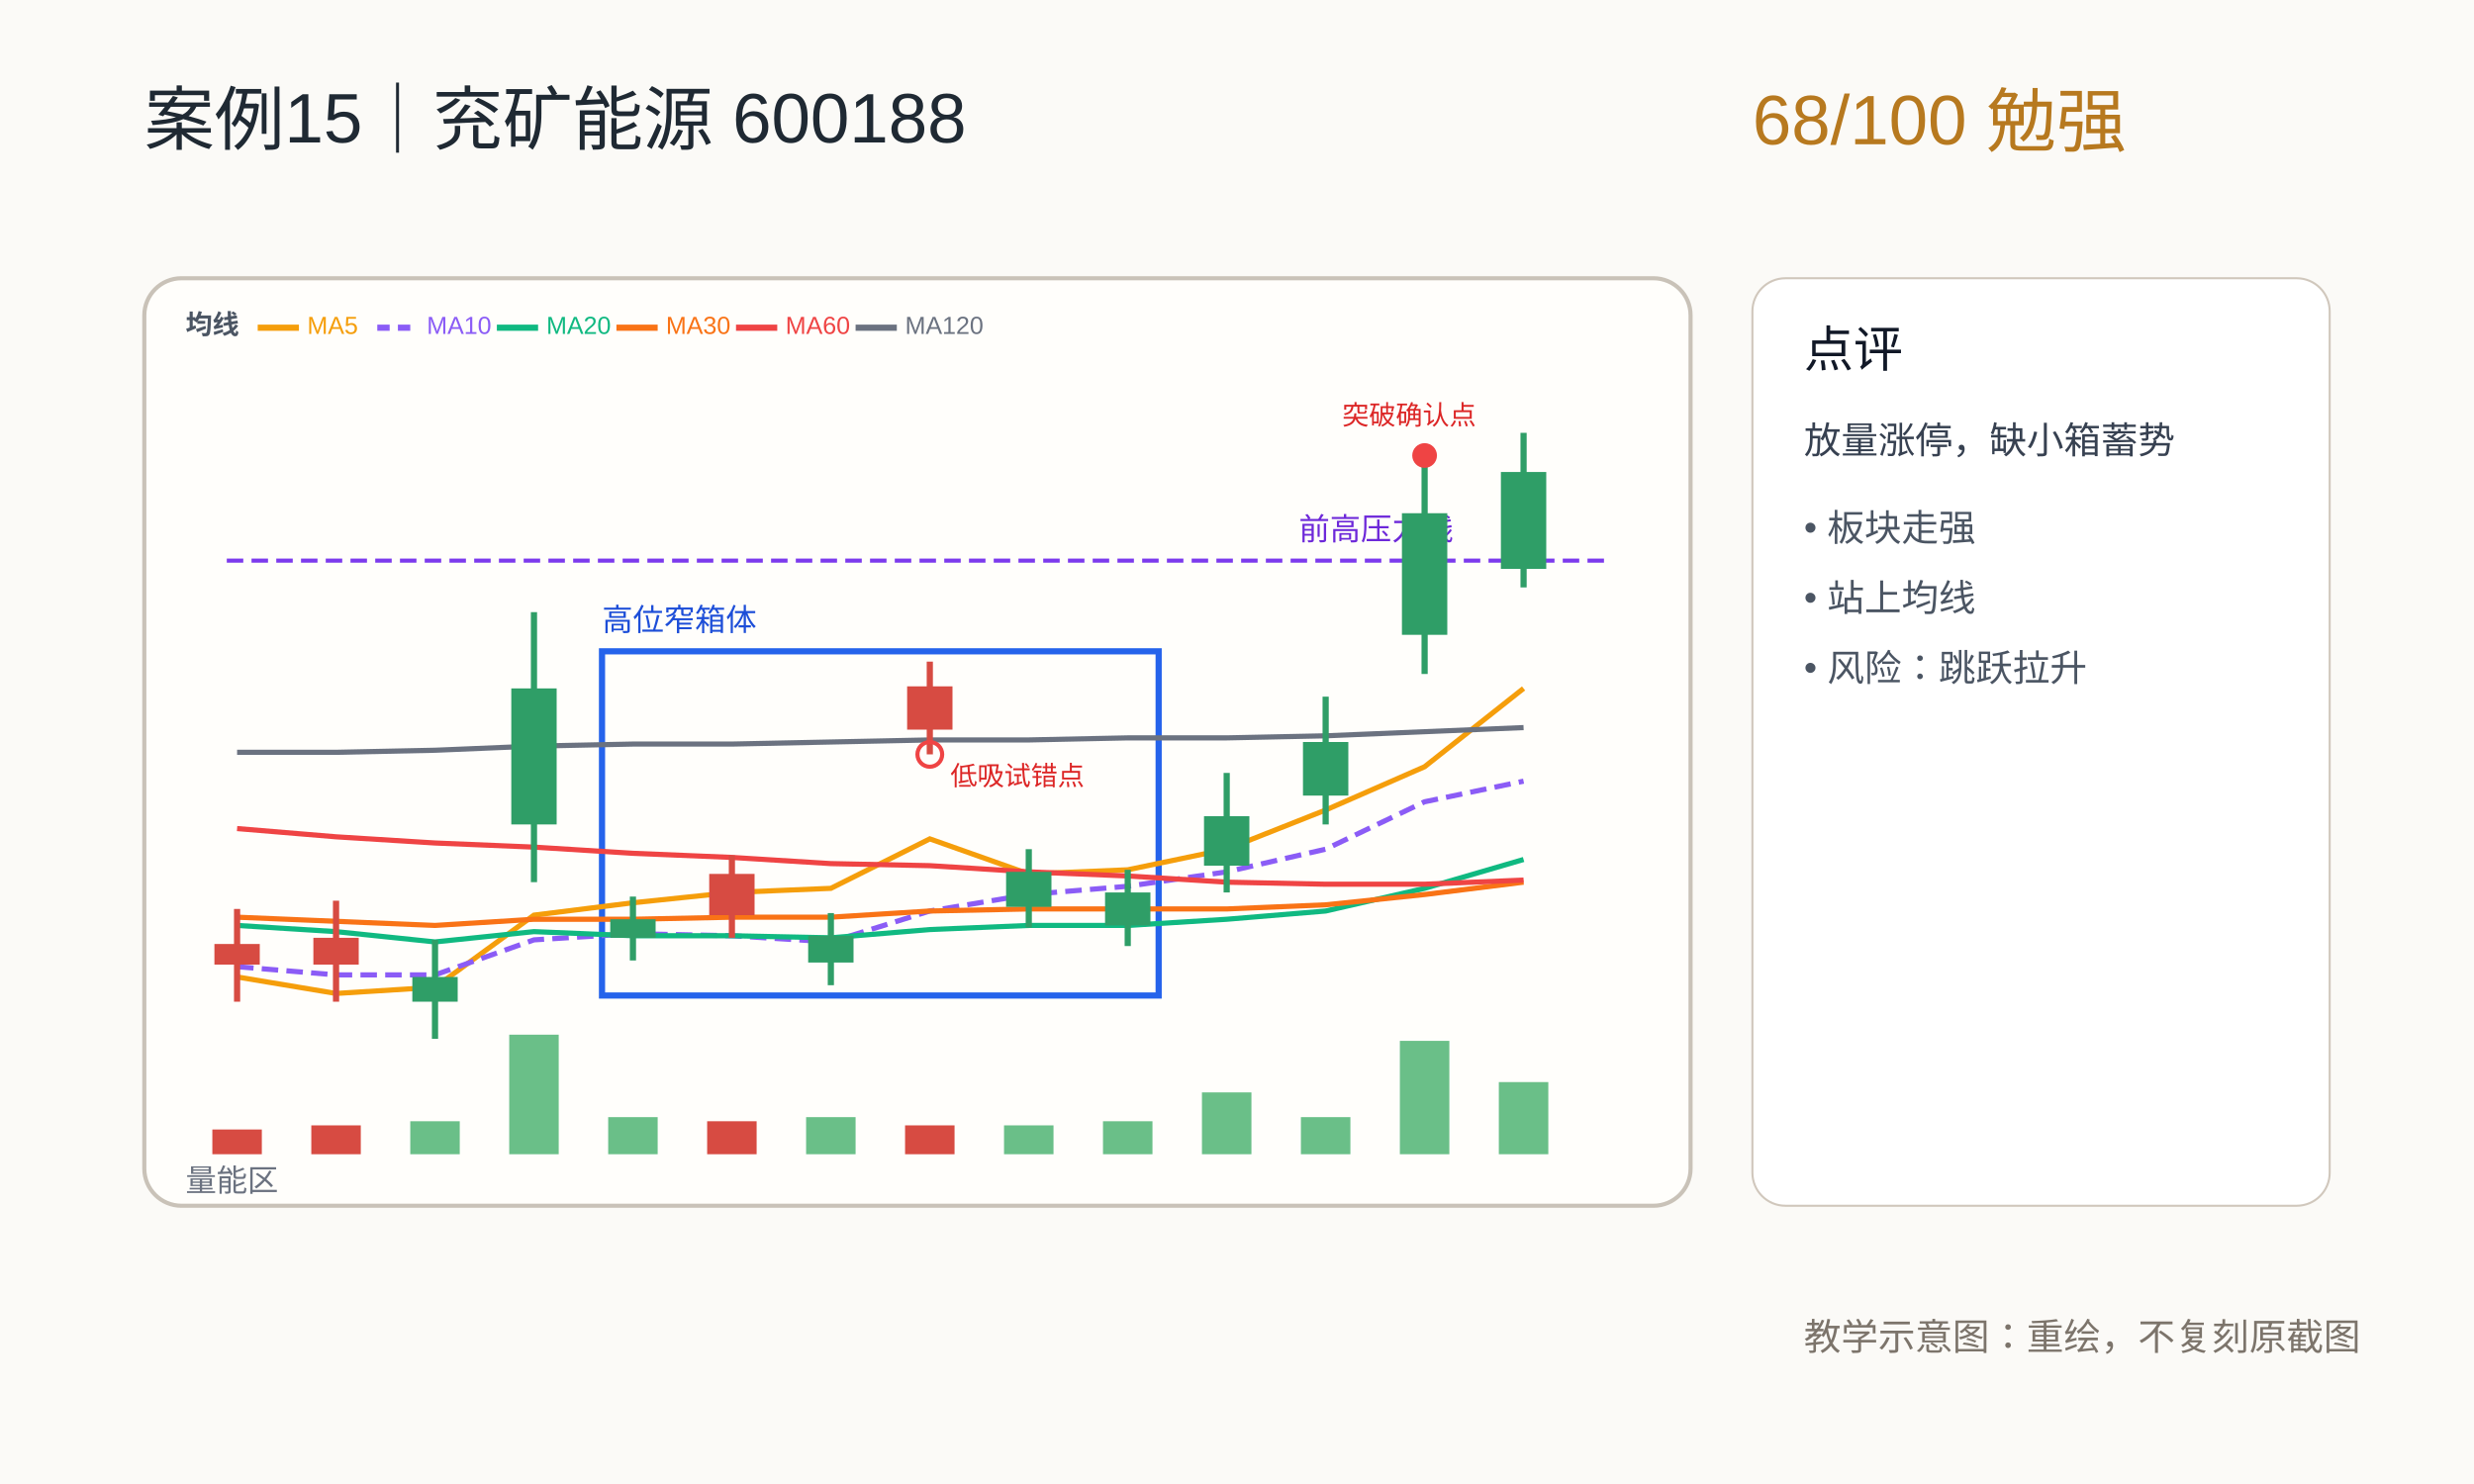
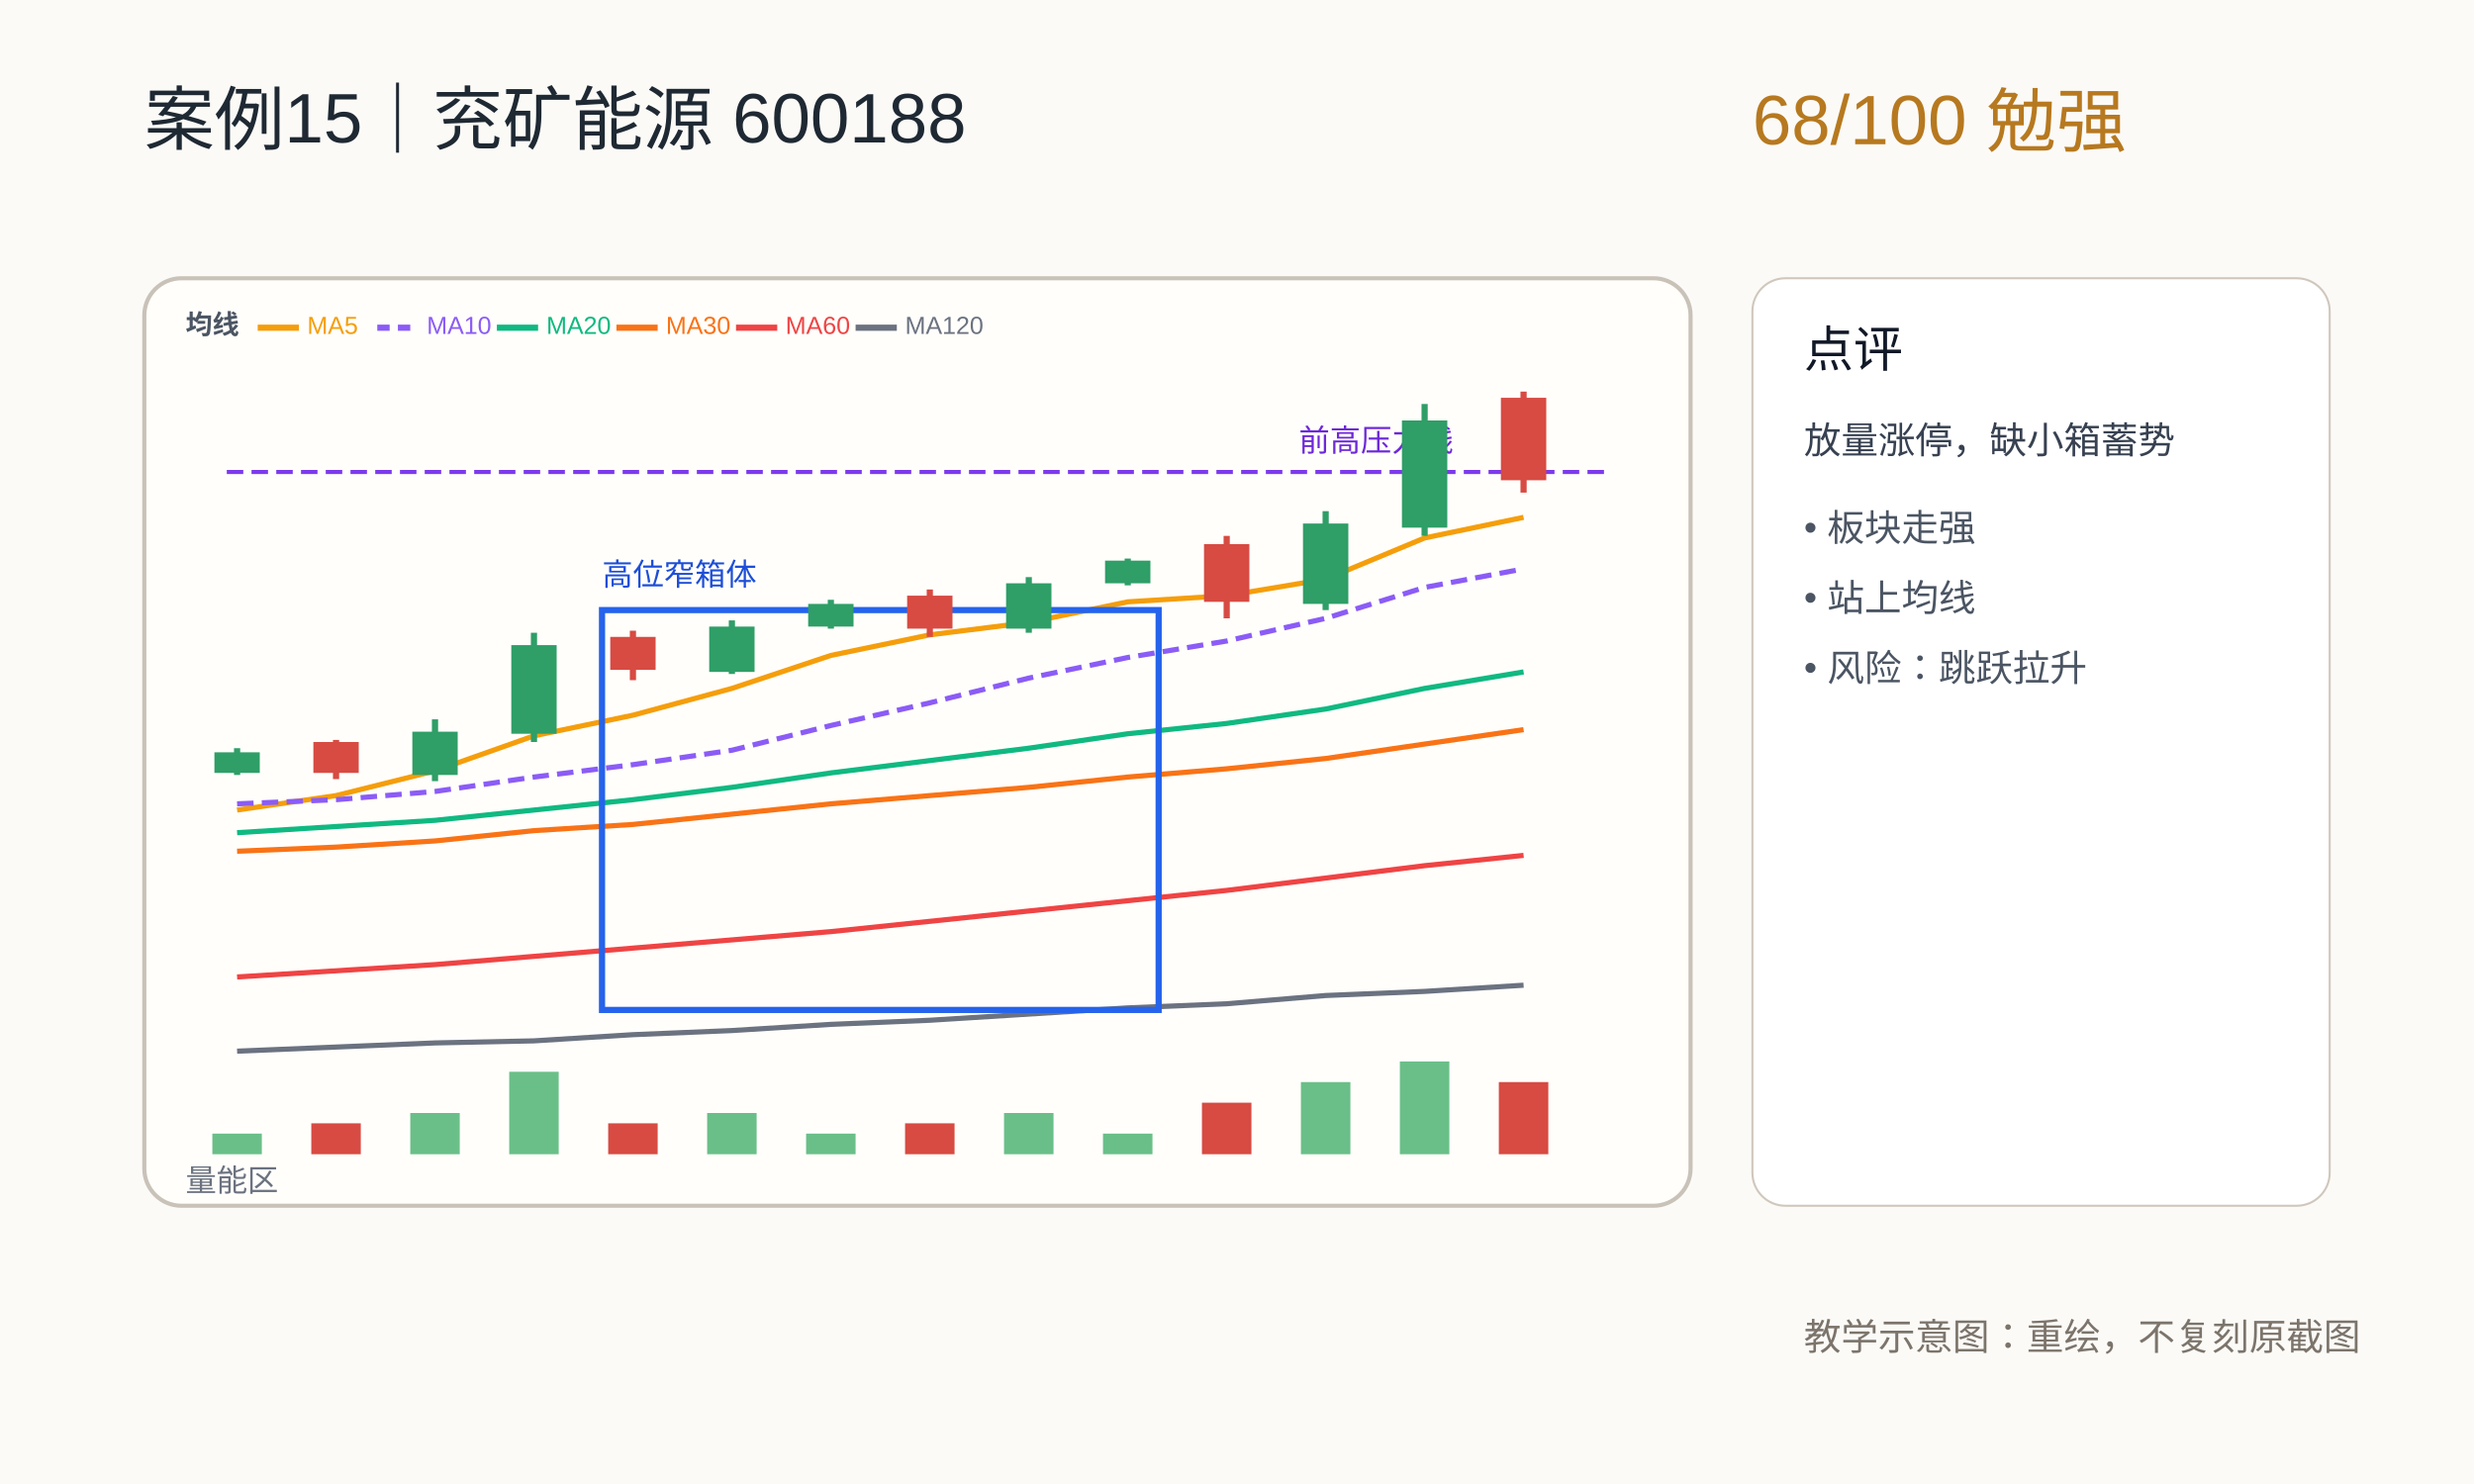
<svg xmlns="http://www.w3.org/2000/svg" width="1200" height="720" viewBox="0 0 1200 720">
  <rect width="1200" height="720" fill="#fbfaf7" />
  <rect x="70" y="135" width="750" height="450" rx="18" fill="#fffefb" stroke="#c9c2b8" stroke-width="2" />
  <text x="70" y="70" font-size="34" font-family="PingFang SC, Arial" fill="#1f2933">案例15｜兖矿能源 600188</text>
  <text x="850" y="70" font-size="34" font-family="PingFang SC, Arial" fill="#b7791f">68/100  勉强</text>
  <text x="90" y="162" font-size="13" font-family="PingFang SC, Arial" fill="#4b5563" font-weight="bold">均线</text>
  <line x1="125" y1="159" x2="145" y2="159" stroke="#f59e0b" stroke-width="3" />
  <text x="149" y="162" font-size="12" font-family="PingFang SC, Arial" fill="#f59e0b">MA5</text>
  <line x1="183" y1="159" x2="203" y2="159" stroke="#8b5cf6" stroke-width="3" stroke-dasharray="6,4" />
  <text x="207" y="162" font-size="12" font-family="PingFang SC, Arial" fill="#8b5cf6">MA10</text>
  <line x1="241" y1="159" x2="261" y2="159" stroke="#10b981" stroke-width="3" />
  <text x="265" y="162" font-size="12" font-family="PingFang SC, Arial" fill="#10b981">MA20</text>
  <line x1="299" y1="159" x2="319" y2="159" stroke="#f97316" stroke-width="3" />
  <text x="323" y="162" font-size="12" font-family="PingFang SC, Arial" fill="#f97316">MA30</text>
  <line x1="357" y1="159" x2="377" y2="159" stroke="#ef4444" stroke-width="3" />
  <text x="381" y="162" font-size="12" font-family="PingFang SC, Arial" fill="#ef4444">MA60</text>
  <line x1="415" y1="159" x2="435" y2="159" stroke="#6b7280" stroke-width="3" />
  <text x="439" y="162" font-size="12" font-family="PingFang SC, Arial" fill="#6b7280">MA120</text>
-   <line x1="110" y1="272" x2="780" y2="272" stroke="#7c3aed" stroke-width="2" stroke-dasharray="8,4" />
-   <text x="630" y="262" font-size="15" font-family="PingFang SC, Arial" fill="#6d28d9">前高压力线</text>
-   <rect x="292" y="316" width="270" height="167" fill="none" stroke="#2563eb" stroke-width="3" />
-   <text x="292" y="306" font-size="15" font-family="PingFang SC, Arial" fill="#1d4ed8">高位窄箱体</text>
-   <polyline points="115,474 163,482 211,479 259,444 307,438 355,433 403,431 451,407 499,424 547,422 595,412 643,393 691,372 739,334" fill="none" stroke="#f59e0b" stroke-width="2.5" />
-   <polyline points="115,469 163,473 211,473 259,456 307,453 355,454 403,457 451,442 499,434 547,430 595,423 643,412 691,389 739,379" fill="none" stroke="#8b5cf6" stroke-width="2.5" stroke-dasharray="8,4" />
-   <polyline points="115,449 163,452 211,457 259,452 307,454 355,454 403,455 451,451 499,449 547,449 595,446 643,442 691,431 739,417" fill="none" stroke="#10b981" stroke-width="2.5" />
-   <polyline points="115,445 163,447 211,449 259,446 307,446 355,445 403,445 451,442 499,441 547,441 595,441 643,439 691,434 739,428" fill="none" stroke="#f97316" stroke-width="2.5" />
-   <polyline points="115,402 163,406 211,409 259,411 307,414 355,416 403,419 451,420 499,423 547,425 595,428 643,429 691,429 739,427" fill="none" stroke="#ef4444" stroke-width="2.5" />
-   <polyline points="115,365 163,365 211,364 259,362 307,361 355,361 403,360 451,359 499,359 547,358 595,358 643,357 691,355 739,353" fill="none" stroke="#6b7280" stroke-width="2.5" />
-   <line x1="115" y1="441" x2="115" y2="486" stroke="#d74b42" stroke-width="3" />
-   <rect x="104" y="458" width="22" height="10" fill="#d74b42" />
-   <line x1="163" y1="437" x2="163" y2="486" stroke="#d74b42" stroke-width="3" />
-   <rect x="152" y="455" width="22" height="13" fill="#d74b42" />
-   <line x1="211" y1="456" x2="211" y2="504" stroke="#2f9e67" stroke-width="3" />
-   <rect x="200" y="474" width="22" height="12" fill="#2f9e67" />
-   <line x1="259" y1="297" x2="259" y2="428" stroke="#2f9e67" stroke-width="3" />
-   <rect x="248" y="334" width="22" height="66" fill="#2f9e67" />
-   <line x1="307" y1="435" x2="307" y2="466" stroke="#2f9e67" stroke-width="3" />
-   <rect x="296" y="446" width="22" height="9" fill="#2f9e67" />
-   <line x1="355" y1="415" x2="355" y2="455" stroke="#d74b42" stroke-width="3" />
-   <rect x="344" y="424" width="22" height="20" fill="#d74b42" />
-   <line x1="403" y1="443" x2="403" y2="478" stroke="#2f9e67" stroke-width="3" />
-   <rect x="392" y="454" width="22" height="13" fill="#2f9e67" />
-   <line x1="451" y1="321" x2="451" y2="366" stroke="#d74b42" stroke-width="3" />
-   <rect x="440" y="333" width="22" height="21" fill="#d74b42" />
-   <line x1="499" y1="412" x2="499" y2="450" stroke="#2f9e67" stroke-width="3" />
-   <rect x="488" y="423" width="22" height="17" fill="#2f9e67" />
-   <line x1="547" y1="422" x2="547" y2="459" stroke="#2f9e67" stroke-width="3" />
-   <rect x="536" y="433" width="22" height="16" fill="#2f9e67" />
-   <line x1="595" y1="375" x2="595" y2="433" stroke="#2f9e67" stroke-width="3" />
-   <rect x="584" y="396" width="22" height="24" fill="#2f9e67" />
-   <line x1="643" y1="338" x2="643" y2="400" stroke="#2f9e67" stroke-width="3" />
-   <rect x="632" y="360" width="22" height="26" fill="#2f9e67" />
-   <line x1="691" y1="221" x2="691" y2="327" stroke="#2f9e67" stroke-width="3" />
-   <rect x="680" y="249" width="22" height="59" fill="#2f9e67" />
-   <line x1="739" y1="210" x2="739" y2="285" stroke="#2f9e67" stroke-width="3" />
-   <rect x="728" y="229" width="22" height="47" fill="#2f9e67" />
-   <rect x="103" y="548" width="24" height="12" fill="#d74b42" />
-   <rect x="151" y="546" width="24" height="14" fill="#d74b42" />
-   <rect x="199" y="544" width="24" height="16" fill="#6abf88" />
-   <rect x="247" y="502" width="24" height="58" fill="#6abf88" />
-   <rect x="295" y="542" width="24" height="18" fill="#6abf88" />
-   <rect x="343" y="544" width="24" height="16" fill="#d74b42" />
-   <rect x="391" y="542" width="24" height="18" fill="#6abf88" />
-   <rect x="439" y="546" width="24" height="14" fill="#d74b42" />
-   <rect x="487" y="546" width="24" height="14" fill="#6abf88" />
-   <rect x="535" y="544" width="24" height="16" fill="#6abf88" />
-   <rect x="583" y="530" width="24" height="30" fill="#6abf88" />
-   <rect x="631" y="542" width="24" height="18" fill="#6abf88" />
-   <rect x="679" y="505" width="24" height="55" fill="#6abf88" />
-   <rect x="727" y="525" width="24" height="35" fill="#6abf88" />
+   <polyline points="115,393 163,386 211,374 259,357 307,347 355,334 403,318 451,308 499,302 547,292 595,289 643,281 691,261 739,251" fill="none" stroke="#f59e0b" stroke-width="2.5" />
+   <polyline points="115,390 163,388 211,384 259,377 307,371 355,364 403,352 451,341 499,329 547,319 595,311 643,300 691,285 739,276" fill="none" stroke="#8b5cf6" stroke-width="2.5" stroke-dasharray="8,4" />
+   <polyline points="115,404 163,401 211,398 259,393 307,388 355,382 403,375 451,369 499,363 547,356 595,351 643,344 691,334 739,326" fill="none" stroke="#10b981" stroke-width="2.5" />
+   <polyline points="115,413 163,411 211,408 259,403 307,400 355,395 403,390 451,386 499,382 547,377 595,373 643,368 691,361 739,354" fill="none" stroke="#f97316" stroke-width="2.5" />
+   <polyline points="115,474 163,471 211,468 259,464 307,460 355,456 403,452 451,447 499,442 547,437 595,432 643,426 691,420 739,415" fill="none" stroke="#ef4444" stroke-width="2.5" />
+   <polyline points="115,510 163,508 211,506 259,505 307,502 355,500 403,497 451,495 499,492 547,489 595,487 643,483 691,481 739,478" fill="none" stroke="#6b7280" stroke-width="2.5" />
+   <line x1="110" y1="229" x2="780" y2="229" stroke="#7c3aed" stroke-width="2" stroke-dasharray="8,4" />
+   <text x="630" y="219" font-size="15" font-family="PingFang SC, Arial" fill="#6d28d9">前高压力线</text>
+   <rect x="292" y="296" width="270" height="194" fill="none" stroke="#2563eb" stroke-width="3" />
+   <text x="292" y="284" font-size="15" font-family="PingFang SC, Arial" fill="#1d4ed8">高位窄箱体</text>
+   <line x1="115" y1="363" x2="115" y2="376" stroke="#2f9e67" stroke-width="3" />
+   <rect x="104" y="365" width="22" height="10" fill="#2f9e67" />
+   <line x1="163" y1="359" x2="163" y2="378" stroke="#d74b42" stroke-width="3" />
+   <rect x="152" y="360" width="22" height="15" fill="#d74b42" />
+   <line x1="211" y1="349" x2="211" y2="379" stroke="#2f9e67" stroke-width="3" />
+   <rect x="200" y="355" width="22" height="21" fill="#2f9e67" />
+   <line x1="259" y1="307" x2="259" y2="360" stroke="#2f9e67" stroke-width="3" />
+   <rect x="248" y="313" width="22" height="43" fill="#2f9e67" />
+   <line x1="307" y1="306" x2="307" y2="330" stroke="#d74b42" stroke-width="3" />
+   <rect x="296" y="309" width="22" height="16" fill="#d74b42" />
+   <line x1="355" y1="301" x2="355" y2="327" stroke="#2f9e67" stroke-width="3" />
+   <rect x="344" y="304" width="22" height="22" fill="#2f9e67" />
+   <line x1="403" y1="291" x2="403" y2="305" stroke="#2f9e67" stroke-width="3" />
+   <rect x="392" y="293" width="22" height="11" fill="#2f9e67" />
+   <line x1="451" y1="286" x2="451" y2="309" stroke="#d74b42" stroke-width="3" />
+   <rect x="440" y="289" width="22" height="16" fill="#d74b42" />
+   <line x1="499" y1="280" x2="499" y2="307" stroke="#2f9e67" stroke-width="3" />
+   <rect x="488" y="283" width="22" height="22" fill="#2f9e67" />
+   <line x1="547" y1="271" x2="547" y2="284" stroke="#2f9e67" stroke-width="3" />
+   <rect x="536" y="272" width="22" height="11" fill="#2f9e67" />
+   <line x1="595" y1="260" x2="595" y2="300" stroke="#d74b42" stroke-width="3" />
+   <rect x="584" y="264" width="22" height="28" fill="#d74b42" />
+   <line x1="643" y1="248" x2="643" y2="296" stroke="#2f9e67" stroke-width="3" />
+   <rect x="632" y="254" width="22" height="39" fill="#2f9e67" />
+   <line x1="691" y1="196" x2="691" y2="260" stroke="#2f9e67" stroke-width="3" />
+   <rect x="680" y="204" width="22" height="52" fill="#2f9e67" />
+   <line x1="739" y1="190" x2="739" y2="239" stroke="#d74b42" stroke-width="3" />
+   <rect x="728" y="193" width="22" height="40" fill="#d74b42" />
+   <rect x="103" y="550" width="24" height="10" fill="#6abf88" />
+   <rect x="151" y="545" width="24" height="15" fill="#d74b42" />
+   <rect x="199" y="540" width="24" height="20" fill="#6abf88" />
+   <rect x="247" y="520" width="24" height="40" fill="#6abf88" />
+   <rect x="295" y="545" width="24" height="15" fill="#d74b42" />
+   <rect x="343" y="540" width="24" height="20" fill="#6abf88" />
+   <rect x="391" y="550" width="24" height="10" fill="#6abf88" />
+   <rect x="439" y="545" width="24" height="15" fill="#d74b42" />
+   <rect x="487" y="540" width="24" height="20" fill="#6abf88" />
+   <rect x="535" y="550" width="24" height="10" fill="#6abf88" />
+   <rect x="583" y="535" width="24" height="25" fill="#d74b42" />
+   <rect x="631" y="525" width="24" height="35" fill="#6abf88" />
+   <rect x="679" y="515" width="24" height="45" fill="#6abf88" />
+   <rect x="727" y="525" width="24" height="35" fill="#d74b42" />
  <text x="90" y="578" font-size="15" font-family="PingFang SC, Arial" fill="#6b7280">量能区</text>
-   <circle cx="451" cy="366" r="6" fill="none" stroke="#ef4444" stroke-width="2" />
-   <text x="461" y="381" font-size="13" font-family="PingFang SC, Arial" fill="#dc2626">低吸试错点</text>
-   <circle cx="691" cy="221" r="6" fill="#ef4444" stroke="none" />
-   <text x="651" y="206" font-size="13" font-family="PingFang SC, Arial" fill="#dc2626">突破确认点</text>
  <rect x="850" y="135" width="280" height="450" rx="16" fill="#ffffff" stroke="#d0c7bc" />
  <text x="875" y="178" font-size="24" font-family="PingFang SC, Arial" fill="#111827">点评</text>
  <text x="875" y="220" font-size="18" font-family="PingFang SC, Arial" fill="#374151">放量涨停，缺小箱蓄势</text>
  <text x="875" y="262" font-size="18" font-family="PingFang SC, Arial" fill="#4b5563">• 板块走强</text>
  <text x="875" y="296" font-size="18" font-family="PingFang SC, Arial" fill="#4b5563">• 站上均线</text>
  <text x="875" y="330" font-size="18" font-family="PingFang SC, Arial" fill="#4b5563">• 风险：跳跃拉升</text>
  <text x="875" y="655" font-size="18" font-family="PingFang SC, Arial" fill="#7c746b">教学示意图：重绘，不复刻原截图</text>
</svg>
